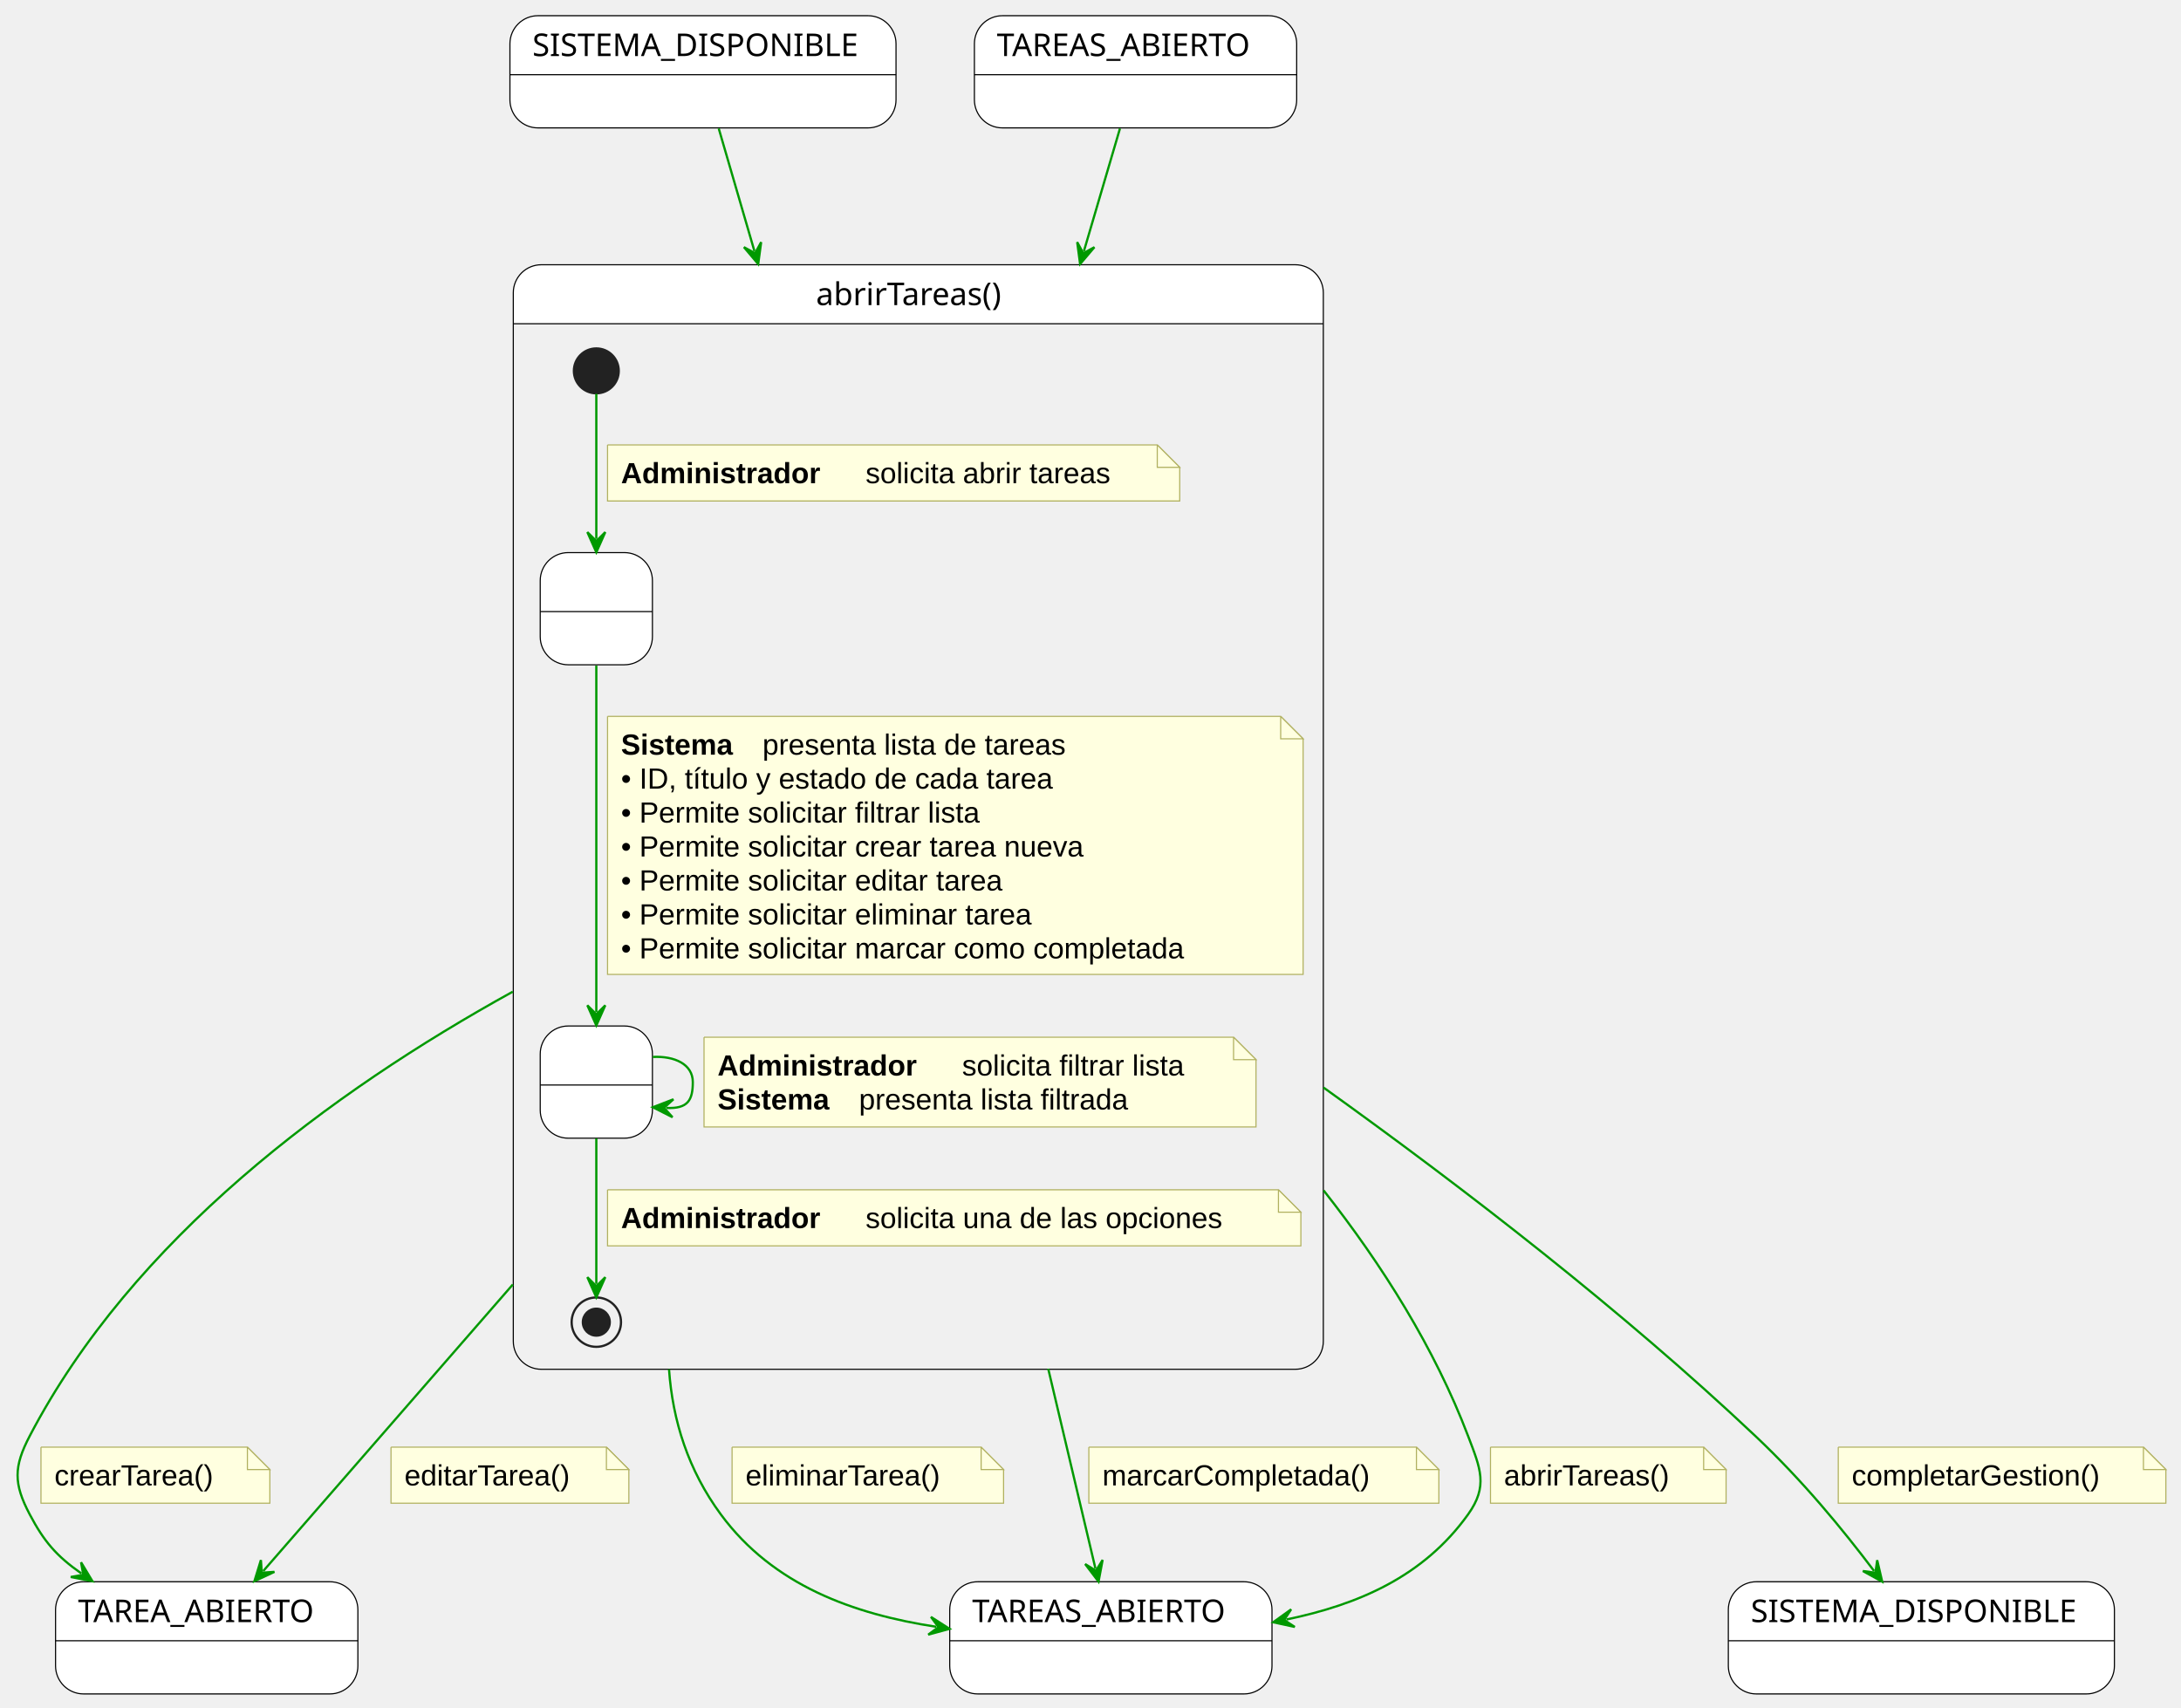
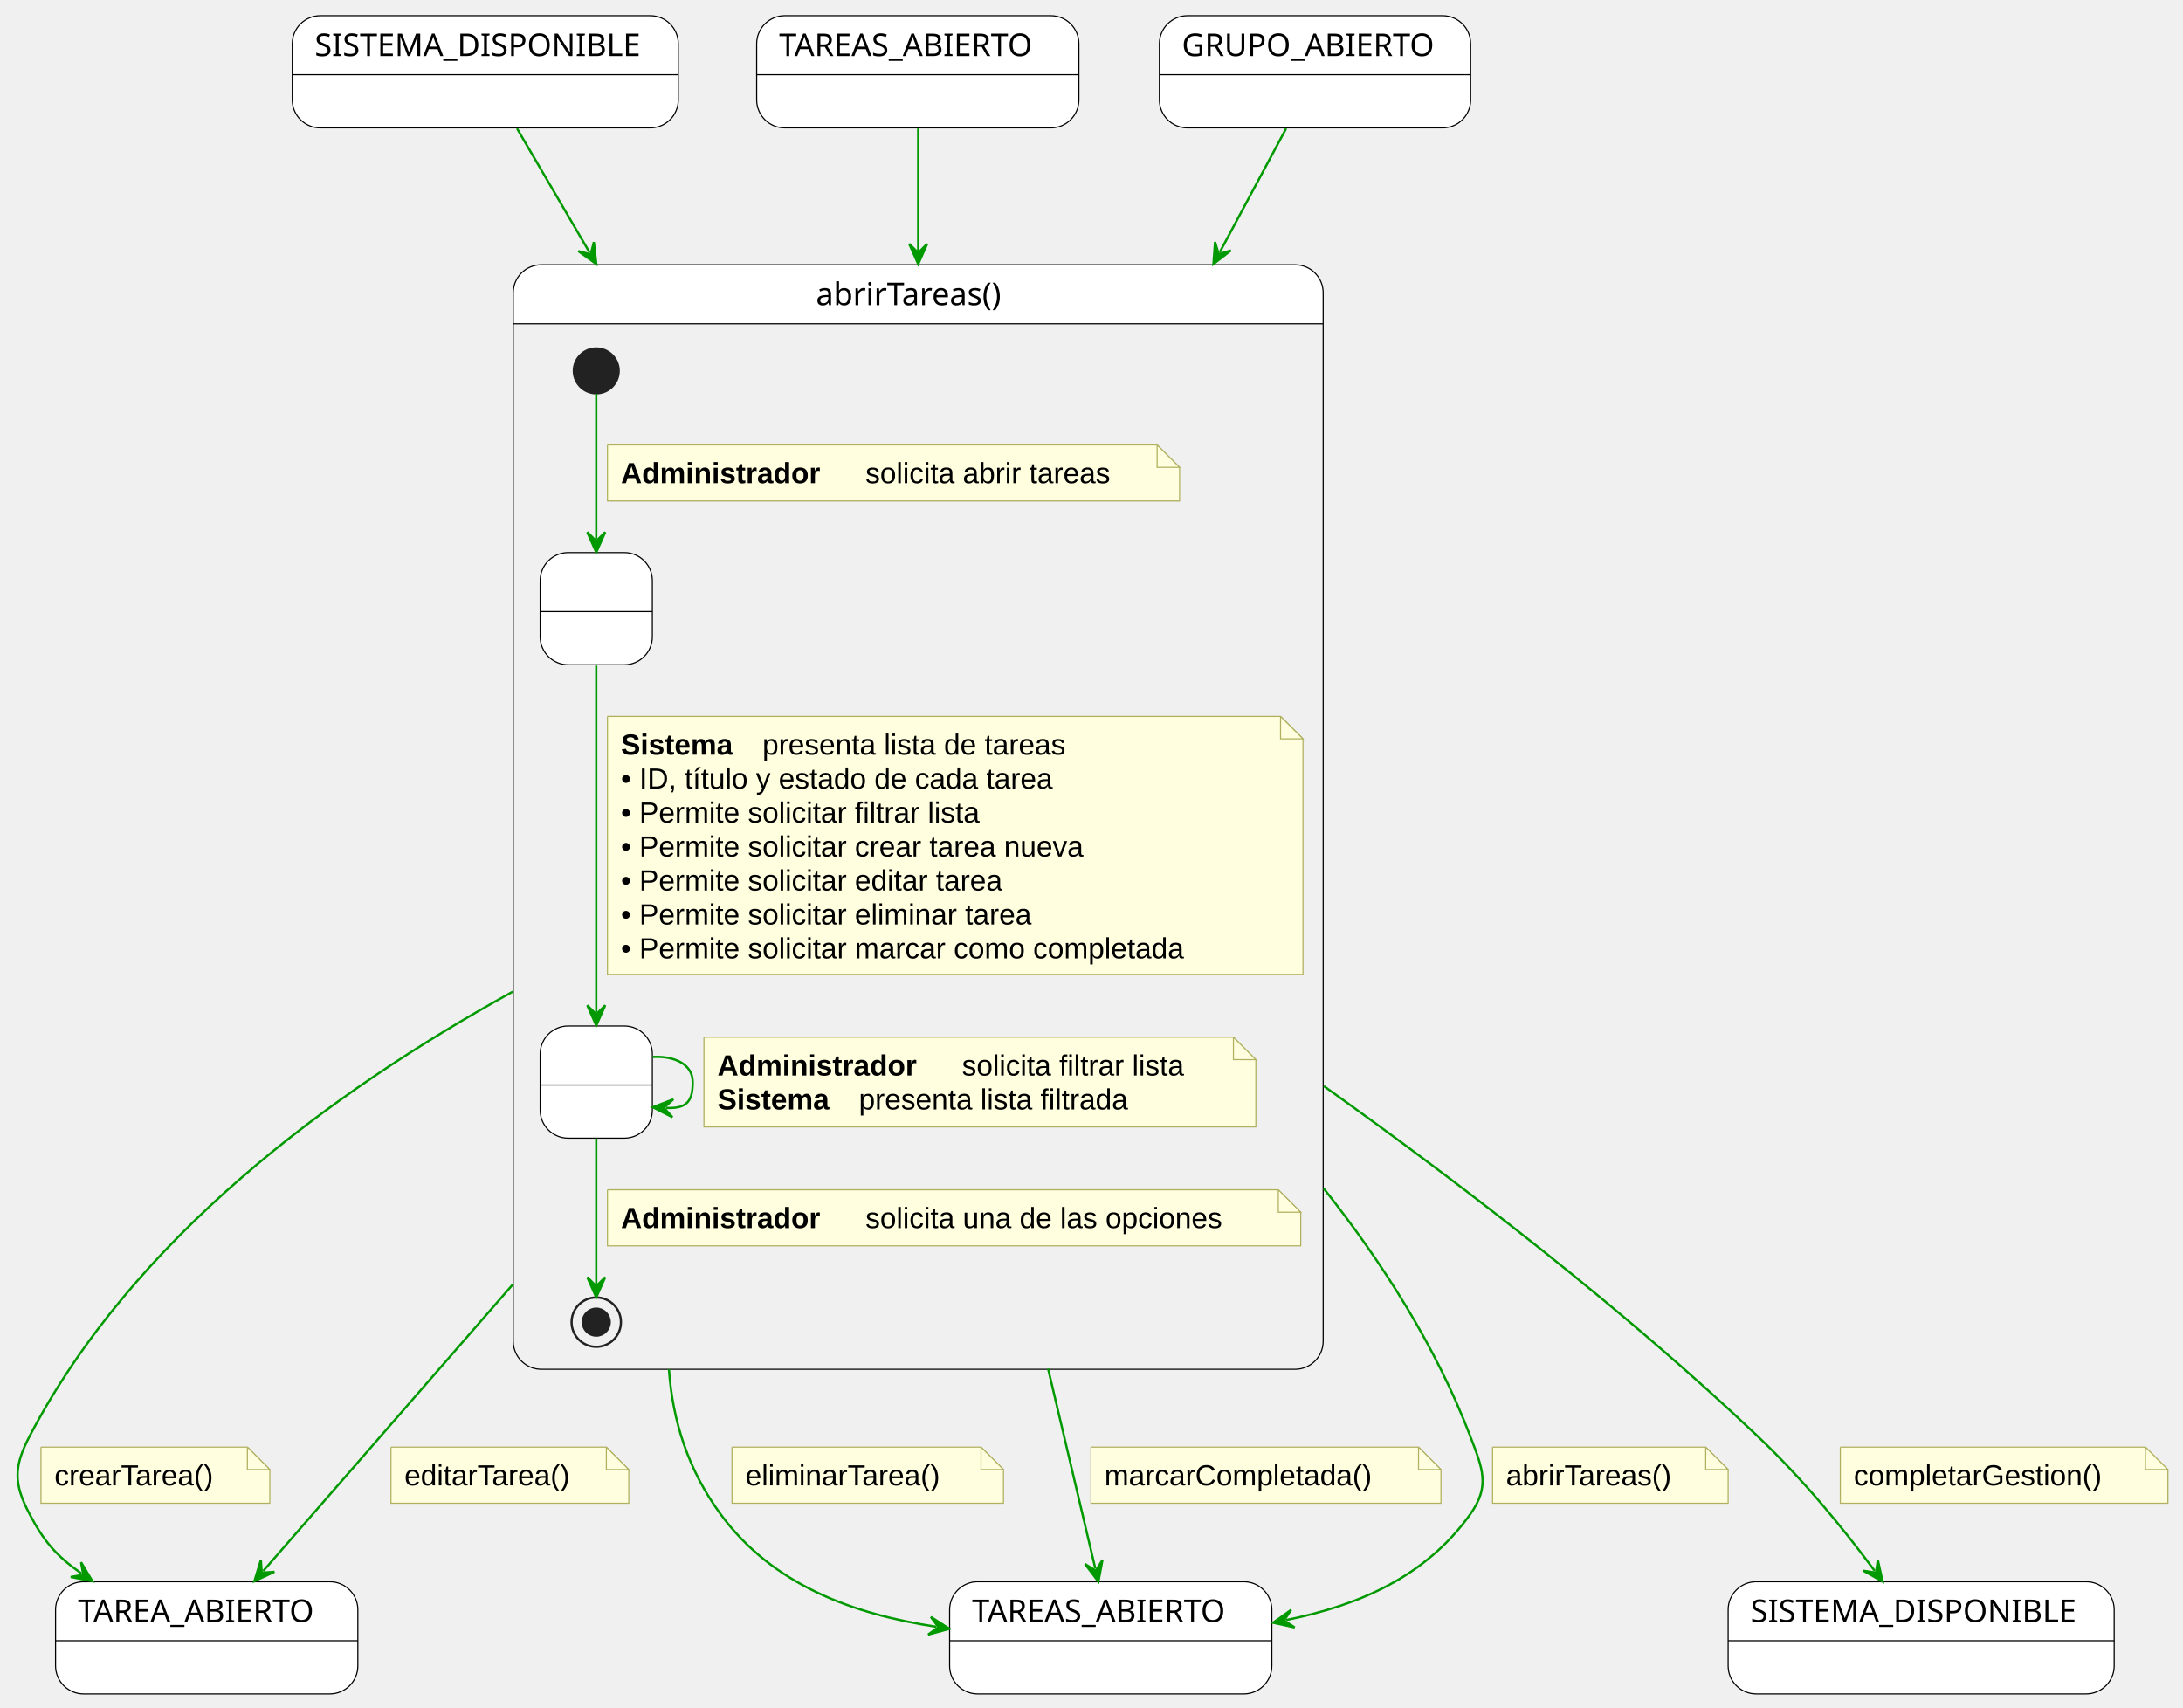
- <svg xmlns="http://www.w3.org/2000/svg" contentStyleType="text/css" data-diagram-type="STATE" height="761px" preserveAspectRatio="none" style="width:972px;height:761px;background:#FFFFFF;" version="1.1" viewBox="0 0 972 761" width="972px" zoomAndPan="magnify">
+ <svg xmlns="http://www.w3.org/2000/svg" contentStyleType="text/css" data-diagram-type="STATE" height="761px" preserveAspectRatio="none" style="width:973px;height:761px;background:#FFFFFF;" version="1.1" viewBox="0 0 973 761" width="973px" zoomAndPan="magnify">
  <defs />
  <g>
    <g id="Inicio">
-       <rect fill="#FFFFFF" height="50" rx="12.5" ry="12.5" style="stroke:#000000;stroke-width:0.5;" width="172.065" x="227.26" y="7" />
-       <line style="stroke:#000000;stroke-width:0.5;" x1="227.26" x2="399.325" y1="33.297" y2="33.297" />
-       <text fill="#000000" font-family="sans-serif" font-size="14" lengthAdjust="spacing" textLength="152.065" x="237.26" y="24.995">SISTEMA_DISPONIBLE</text>
+       <rect fill="#FFFFFF" height="50" rx="12.5" ry="12.5" style="stroke:#000000;stroke-width:0.5;" width="172.065" x="130.26" y="7" />
+       <line style="stroke:#000000;stroke-width:0.5;" x1="130.26" x2="302.325" y1="33.297" y2="33.297" />
+       <text fill="#000000" font-family="sans-serif" font-size="14" lengthAdjust="spacing" textLength="152.065" x="140.26" y="24.995">SISTEMA_DISPONIBLE</text>
    </g>
    <g id="EntradaLista">
-       <rect fill="#FFFFFF" height="50" rx="12.5" ry="12.5" style="stroke:#000000;stroke-width:0.5;" width="143.621" x="434.26" y="7" />
-       <line style="stroke:#000000;stroke-width:0.5;" x1="434.26" x2="577.881" y1="33.297" y2="33.297" />
-       <text fill="#000000" font-family="sans-serif" font-size="14" lengthAdjust="spacing" textLength="123.621" x="444.26" y="24.995">TAREAS_ABIERTO</text>
+       <rect fill="#FFFFFF" height="50" rx="12.5" ry="12.5" style="stroke:#000000;stroke-width:0.5;" width="143.621" x="337.26" y="7" />
+       <line style="stroke:#000000;stroke-width:0.5;" x1="337.26" x2="480.881" y1="33.297" y2="33.297" />
+       <text fill="#000000" font-family="sans-serif" font-size="14" lengthAdjust="spacing" textLength="123.621" x="347.26" y="24.995">TAREAS_ABIERTO</text>
+     </g>
+     <g id="GrupoAbierto">
+       <rect fill="#FFFFFF" height="50" rx="12.5" ry="12.5" style="stroke:#000000;stroke-width:0.5;" width="138.74" x="516.76" y="7" />
+       <line style="stroke:#000000;stroke-width:0.5;" x1="516.76" x2="655.5" y1="33.297" y2="33.297" />
+       <text fill="#000000" font-family="sans-serif" font-size="14" lengthAdjust="spacing" textLength="118.74" x="526.76" y="24.995">GRUPO_ABIERTO</text>
    </g>
    <path d="M241.26,118 L577.26,118 A12.5,12.5 0 0 1 589.76,130.5 L589.76,144.297 L228.76,144.297 L228.76,130.5 A12.5,12.5 0 0 1 241.26,118" fill="#FFFFFF" />
    <rect fill="none" height="492.297" rx="12.5" ry="12.5" style="stroke:#000000;stroke-width:0.5;" width="361" x="228.76" y="118" />
    <line style="stroke:#000000;stroke-width:0.5;" x1="228.76" x2="589.76" y1="144.297" y2="144.297" />
    <text fill="#000000" font-family="sans-serif" font-size="14" lengthAdjust="spacing" textLength="91.164" x="363.678" y="135.995">abrirTareas()</text>
    <g id="AbrirTareasContainer.PasoInicial">
      <rect fill="#FFFFFF" height="50" rx="12.5" ry="12.5" style="stroke:#000000;stroke-width:0.5;" width="50" x="240.76" y="246.297" />
      <line style="stroke:#000000;stroke-width:0.5;" x1="240.76" x2="290.76" y1="272.594" y2="272.594" />
      <text fill="#000000" font-family="sans-serif" font-size="14" lengthAdjust="spacing" textLength="4.45" x="263.535" y="264.292"> </text>
    </g>
    <g id="AbrirTareasContainer.PasoLista">
      <rect fill="#FFFFFF" height="50" rx="12.5" ry="12.5" style="stroke:#000000;stroke-width:0.5;" width="50" x="240.76" y="457.297" />
      <line style="stroke:#000000;stroke-width:0.5;" x1="240.76" x2="290.76" y1="483.594" y2="483.594" />
      <text fill="#000000" font-family="sans-serif" font-size="14" lengthAdjust="spacing" textLength="4.45" x="263.535" y="475.292"> </text>
    </g>
    <ellipse cx="265.76" cy="165.297" fill="#222222" rx="10" ry="10" style="stroke:#222222;stroke-width:1;" />
    <ellipse cx="265.76" cy="589.297" fill="none" rx="11" ry="11" style="stroke:#222222;stroke-width:1;" />
    <ellipse cx="265.76" cy="589.297" fill="#222222" rx="6" ry="6" style="stroke:#222222;stroke-width:1;" />
-     <g class="link" data-entity-1=".start.AbrirTareasContainer" data-entity-2="PasoInicial" data-source-line="28" data-uid="lnk3" id="link_.start.AbrirTareasContainer_PasoInicial">
+     <g class="link" data-entity-1=".start.AbrirTareasContainer" data-entity-2="PasoInicial" data-source-line="29" data-uid="lnk3" id="link_.start.AbrirTareasContainer_PasoInicial">
      <path d="M265.76,175.527 C265.76,191.237 265.76,217.657 265.76,240.167" fill="none" id="*start*AbrirTareasContainer-to-PasoInicial" style="stroke:#009900;stroke-width:1;" />
      <polygon fill="#009900" points="265.76,246.167,269.76,237.167,265.76,241.167,261.76,237.167,265.76,246.167" style="stroke:#009900;stroke-width:1;" />
      <path d="M270.76,198.297 L270.76,223.297 L525.76,223.297 L525.76,208.297 L515.76,198.297 L270.76,198.297" fill="#FFFFE0" style="stroke:#B0B060;stroke-width:0.5;" />
      <path d="M515.76,198.297 L515.76,208.297 L525.76,208.297 L515.76,198.297" fill="#FFFFE0" style="stroke:#B0B060;stroke-width:0.5;" />
      <text fill="#000000" font-family="Arial" font-size="13" font-weight="bold" lengthAdjust="spacing" textLength="104.863" x="276.76" y="215.364">Administrador</text>
      <text fill="#000000" font-family="Arial" font-size="13" lengthAdjust="spacing" textLength="125.703" x="385.756" y="215.364">solicita abrir tareas</text>
    </g>
-     <g class="link" data-entity-1="PasoInicial" data-entity-2="PasoLista" data-source-line="33" data-uid="lnk4" id="link_PasoInicial_PasoLista">
+     <g class="link" data-entity-1="PasoInicial" data-entity-2="PasoLista" data-source-line="34" data-uid="lnk4" id="link_PasoInicial_PasoLista">
      <path d="M265.76,296.677 C265.76,336.957 265.76,410.897 265.76,451.067" fill="none" id="PasoInicial-to-PasoLista" style="stroke:#009900;stroke-width:1;" />
      <polygon fill="#009900" points="265.76,457.067,269.76,448.067,265.76,452.067,261.76,448.067,265.76,457.067" style="stroke:#009900;stroke-width:1;" />
      <path d="M270.76,319.297 L270.76,434.297 L580.76,434.297 L580.76,329.297 L570.76,319.297 L270.76,319.297" fill="#FFFFE0" style="stroke:#B0B060;stroke-width:0.5;" />
      <path d="M570.76,319.297 L570.76,329.297 L580.76,329.297 L570.76,319.297" fill="#FFFFE0" style="stroke:#B0B060;stroke-width:0.5;" />
      <text fill="#000000" font-family="Arial" font-size="13" font-weight="bold" lengthAdjust="spacing" textLength="58.906" x="276.76" y="336.364">Sistema</text>
      <text fill="#000000" font-family="Arial" font-size="13" lengthAdjust="spacing" textLength="154.521" x="339.799" y="336.364">presenta lista de tareas</text>
      <text fill="#000000" font-family="Arial" font-size="13" lengthAdjust="spacing" textLength="221.87" x="276.76" y="351.497">• ID, título y estado de cada tarea</text>
      <text fill="#000000" font-family="Arial" font-size="13" lengthAdjust="spacing" textLength="188.481" x="276.76" y="366.629">• Permite solicitar filtrar lista</text>
      <text fill="#000000" font-family="Arial" font-size="13" lengthAdjust="spacing" textLength="238.31" x="276.76" y="381.762">• Permite solicitar crear tarea nueva</text>
      <text fill="#000000" font-family="Arial" font-size="13" lengthAdjust="spacing" textLength="198.51" x="276.76" y="396.895">• Permite solicitar editar tarea</text>
      <text fill="#000000" font-family="Arial" font-size="13" lengthAdjust="spacing" textLength="213.288" x="276.76" y="412.028">• Permite solicitar eliminar tarea</text>
      <text fill="#000000" font-family="Arial" font-size="13" lengthAdjust="spacing" textLength="289.06" x="276.76" y="427.161">• Permite solicitar marcar como completada</text>
    </g>
-     <g class="link" data-entity-1="PasoLista" data-entity-2="PasoLista" data-source-line="44" data-uid="lnk5" id="link_PasoLista_PasoLista">
+     <g class="link" data-entity-1="PasoLista" data-entity-2="PasoLista" data-source-line="45" data-uid="lnk5" id="link_PasoLista_PasoLista">
      <path d="M290.94,471.087 C300.67,470.597 308.76,474.327 308.76,482.297 C308.76,490.267 306.662,494.299 296.932,493.809" fill="none" id="PasoLista-to-PasoLista" style="stroke:#009900;stroke-width:1;" />
      <polygon fill="#009900" points="290.94,493.507,299.727,497.954,295.934,493.758,300.13,489.965,290.94,493.507" style="stroke:#009900;stroke-width:1;" />
      <path d="M313.76,462.297 L313.76,502.297 L559.76,502.297 L559.76,472.297 L549.76,462.297 L313.76,462.297" fill="#FFFFE0" style="stroke:#B0B060;stroke-width:0.5;" />
      <path d="M549.76,462.297 L549.76,472.297 L559.76,472.297 L549.76,462.297" fill="#FFFFE0" style="stroke:#B0B060;stroke-width:0.5;" />
      <text fill="#000000" font-family="Arial" font-size="13" font-weight="bold" lengthAdjust="spacing" textLength="104.863" x="319.76" y="479.364">Administrador</text>
      <text fill="#000000" font-family="Arial" font-size="13" lengthAdjust="spacing" textLength="116.651" x="428.756" y="479.364">solicita filtrar lista</text>
      <text fill="#000000" font-family="Arial" font-size="13" font-weight="bold" lengthAdjust="spacing" textLength="58.906" x="319.76" y="494.497">Sistema</text>
      <text fill="#000000" font-family="Arial" font-size="13" lengthAdjust="spacing" textLength="139.42" x="382.799" y="494.497">presenta lista filtrada</text>
    </g>
-     <g class="link" data-entity-1="PasoLista" data-entity-2=".end.AbrirTareasContainer" data-source-line="50" data-uid="lnk7" id="link_PasoLista_.end.AbrirTareasContainer">
+     <g class="link" data-entity-1="PasoLista" data-entity-2=".end.AbrirTareasContainer" data-source-line="51" data-uid="lnk7" id="link_PasoLista_.end.AbrirTareasContainer">
      <path d="M265.76,507.387 C265.76,529.787 265.76,556.067 265.76,572.247" fill="none" id="PasoLista-to-*end*AbrirTareasContainer" style="stroke:#009900;stroke-width:1;" />
      <polygon fill="#009900" points="265.76,578.247,269.76,569.247,265.76,573.247,261.76,569.247,265.76,578.247" style="stroke:#009900;stroke-width:1;" />
      <path d="M270.76,530.297 L270.76,555.297 L579.76,555.297 L579.76,540.297 L569.76,530.297 L270.76,530.297" fill="#FFFFE0" style="stroke:#B0B060;stroke-width:0.5;" />
      <path d="M569.76,530.297 L569.76,540.297 L579.76,540.297 L569.76,530.297" fill="#FFFFE0" style="stroke:#B0B060;stroke-width:0.5;" />
      <text fill="#000000" font-family="Arial" font-size="13" font-weight="bold" lengthAdjust="spacing" textLength="104.863" x="276.76" y="547.364">Administrador</text>
      <text fill="#000000" font-family="Arial" font-size="13" lengthAdjust="spacing" textLength="179.277" x="385.756" y="547.364">solicita una de las opciones</text>
    </g>
    <g id="FinDetalle">
      <rect fill="#FFFFFF" height="50" rx="12.5" ry="12.5" style="stroke:#000000;stroke-width:0.5;" width="134.734" x="24.76" y="705" />
      <line style="stroke:#000000;stroke-width:0.5;" x1="24.76" x2="159.494" y1="731.297" y2="731.297" />
      <text fill="#000000" font-family="sans-serif" font-size="14" lengthAdjust="spacing" textLength="114.734" x="34.76" y="722.995">TAREA_ABIERTO</text>
    </g>
    <g id="SalidaLista">
      <rect fill="#FFFFFF" height="50" rx="12.5" ry="12.5" style="stroke:#000000;stroke-width:0.5;" width="143.621" x="423.26" y="705" />
      <line style="stroke:#000000;stroke-width:0.5;" x1="423.26" x2="566.881" y1="731.297" y2="731.297" />
      <text fill="#000000" font-family="sans-serif" font-size="14" lengthAdjust="spacing" textLength="123.621" x="433.26" y="722.995">TAREAS_ABIERTO</text>
    </g>
    <g id="SalidaSistema">
      <rect fill="#FFFFFF" height="50" rx="12.5" ry="12.5" style="stroke:#000000;stroke-width:0.5;" width="172.065" x="770.26" y="705" />
      <line style="stroke:#000000;stroke-width:0.5;" x1="770.26" x2="942.325" y1="731.297" y2="731.297" />
      <text fill="#000000" font-family="sans-serif" font-size="14" lengthAdjust="spacing" textLength="152.065" x="780.26" y="722.995">SISTEMA_DISPONIBLE</text>
    </g>
-     <g class="link" data-entity-1="Inicio" data-entity-2="AbrirTareasContainer" data-source-line="60" data-uid="lnk8" id="link_Inicio_AbrirTareasContainer">
-       <path d="M320.32,57.27 C324.72,72.37 329.182,87.749 336.222,111.919" fill="none" id="Inicio-to-AbrirTareasContainer" style="stroke:#009900;stroke-width:1;" />
-       <polygon fill="#009900" points="337.9,117.68,339.224,107.921,336.502,112.879,331.543,110.158,337.9,117.68" style="stroke:#009900;stroke-width:1;" />
+     <g class="link" data-entity-1="Inicio" data-entity-2="AbrirTareasContainer" data-source-line="61" data-uid="lnk8" id="link_Inicio_AbrirTareasContainer">
+       <path d="M230.45,57.27 C239.29,72.37 248.62,88.331 262.76,112.501" fill="none" id="Inicio-to-AbrirTareasContainer" style="stroke:#009900;stroke-width:1;" />
+       <polygon fill="#009900" points="265.79,117.68,264.698,107.892,263.265,113.364,257.793,111.931,265.79,117.68" style="stroke:#009900;stroke-width:1;" />
    </g>
-     <g class="link" data-entity-1="EntradaLista" data-entity-2="AbrirTareasContainer" data-source-line="61" data-uid="lnk9" id="link_EntradaLista_AbrirTareasContainer">
-       <path d="M499.13,57.27 C494.69,72.37 490.173,87.754 483.063,111.924" fill="none" id="EntradaLista-to-AbrirTareasContainer" style="stroke:#009900;stroke-width:1;" />
-       <polygon fill="#009900" points="481.37,117.68,487.747,110.175,482.781,112.883,480.072,107.917,481.37,117.68" style="stroke:#009900;stroke-width:1;" />
+     <g class="link" data-entity-1="EntradaLista" data-entity-2="AbrirTareasContainer" data-source-line="62" data-uid="lnk9" id="link_EntradaLista_AbrirTareasContainer">
+       <path d="M409.26,57.27 C409.26,72.37 409.26,87.51 409.26,111.68" fill="none" id="EntradaLista-to-AbrirTareasContainer" style="stroke:#009900;stroke-width:1;" />
+       <polygon fill="#009900" points="409.26,117.68,413.26,108.68,409.26,112.68,405.26,108.68,409.26,117.68" style="stroke:#009900;stroke-width:1;" />
    </g>
-     <g class="link" data-entity-1="AbrirTareasContainer" data-entity-2="FinDetalle" data-source-line="63" data-uid="lnk10" id="link_AbrirTareasContainer_FinDetalle">
+     <g class="link" data-entity-1="GrupoAbierto" data-entity-2="AbrirTareasContainer" data-source-line="63" data-uid="lnk10" id="link_GrupoAbierto_AbrirTareasContainer">
+       <path d="M573.25,57.27 C565.14,72.37 556.647,88.223 543.677,112.393" fill="none" id="GrupoAbierto-to-AbrirTareasContainer" style="stroke:#009900;stroke-width:1;" />
+       <polygon fill="#009900" points="540.84,117.68,548.62,111.641,543.204,113.274,541.571,107.858,540.84,117.68" style="stroke:#009900;stroke-width:1;" />
+     </g>
+     <g class="link" data-entity-1="AbrirTareasContainer" data-entity-2="FinDetalle" data-source-line="65" data-uid="lnk11" id="link_AbrirTareasContainer_FinDetalle">
      <path d="M228.53,442 C147.12,486.94 59.14,552.29 13.26,640 C6.05,653.78 6,661.24 13.26,675 C19.62,687.05 25.098,693.474 36.288,701.324" fill="none" id="AbrirTareasContainer-to-FinDetalle" style="stroke:#009900;stroke-width:1;" />
      <polygon fill="#009900" points="41.2,704.77,36.129,696.327,37.107,701.899,31.535,702.876,41.2,704.77" style="stroke:#009900;stroke-width:1;" />
      <path d="M18.26,645 L18.26,670 L120.26,670 L120.26,655 L110.26,645 L18.26,645" fill="#FFFFE0" style="stroke:#B0B060;stroke-width:0.5;" />
      <path d="M110.26,645 L110.26,655 L120.26,655 L110.26,645" fill="#FFFFE0" style="stroke:#B0B060;stroke-width:0.5;" />
      <text fill="#000000" font-family="Arial" font-size="13" lengthAdjust="spacing" textLength="81.161" x="24.26" y="662.067">crearTarea()</text>
    </g>
-     <g class="link" data-entity-1="AbrirTareasContainer" data-entity-2="FinDetalle" data-source-line="68" data-uid="lnk11" id="link_AbrirTareasContainer_FinDetalle">
+     <g class="link" data-entity-1="AbrirTareasContainer" data-entity-2="FinDetalle" data-source-line="70" data-uid="lnk12" id="link_AbrirTareasContainer_FinDetalle">
      <path d="M228.54,572.52 C182.1,625.84 142.201,671.666 117.321,700.226" fill="none" id="AbrirTareasContainer-to-FinDetalle-1" style="stroke:#009900;stroke-width:1;" />
      <polygon fill="#009900" points="113.38,704.75,122.308,700.591,116.664,700.98,116.276,695.336,113.38,704.75" style="stroke:#009900;stroke-width:1;" />
      <path d="M174.26,645 L174.26,670 L280.26,670 L280.26,655 L270.26,645 L174.26,645" fill="#FFFFE0" style="stroke:#B0B060;stroke-width:0.5;" />
      <path d="M270.26,645 L270.26,655 L280.26,655 L270.26,645" fill="#FFFFE0" style="stroke:#B0B060;stroke-width:0.5;" />
      <text fill="#000000" font-family="Arial" font-size="13" lengthAdjust="spacing" textLength="85.63" x="180.26" y="662.067">editarTarea()</text>
    </g>
-     <g class="link" data-entity-1="AbrirTareasContainer" data-entity-2="SalidaLista" data-source-line="73" data-uid="lnk12" id="link_AbrirTareasContainer_SalidaLista">
+     <g class="link" data-entity-1="AbrirTareasContainer" data-entity-2="SalidaLista" data-source-line="75" data-uid="lnk13" id="link_AbrirTareasContainer_SalidaLista">
      <path d="M298.16,610.29 C299.76,633.27 306.74,655.29 321.26,675 C344.62,706.7 380.48,719.429 417.25,725.079" fill="none" id="AbrirTareasContainer-to-SalidaLista" style="stroke:#009900;stroke-width:1;" />
      <polygon fill="#009900" points="423.18,725.99,414.892,720.669,418.238,725.231,413.677,728.577,423.18,725.99" style="stroke:#009900;stroke-width:1;" />
      <path d="M326.26,645 L326.26,670 L447.26,670 L447.26,655 L437.26,645 L326.26,645" fill="#FFFFE0" style="stroke:#B0B060;stroke-width:0.5;" />
      <path d="M437.26,645 L437.26,655 L447.26,655 L437.26,645" fill="#FFFFE0" style="stroke:#B0B060;stroke-width:0.5;" />
      <text fill="#000000" font-family="Arial" font-size="13" lengthAdjust="spacing" textLength="100.407" x="332.26" y="662.067">eliminarTarea()</text>
    </g>
-     <g class="link" data-entity-1="AbrirTareasContainer" data-entity-2="SalidaLista" data-source-line="78" data-uid="lnk13" id="link_AbrirTareasContainer_SalidaLista">
+     <g class="link" data-entity-1="AbrirTareasContainer" data-entity-2="SalidaLista" data-source-line="80" data-uid="lnk14" id="link_AbrirTareasContainer_SalidaLista">
      <path d="M467.16,610.06 C476.32,648.83 483.07,677.411 488.2,699.111" fill="none" id="AbrirTareasContainer-to-SalidaLista-1" style="stroke:#009900;stroke-width:1;" />
      <polygon fill="#009900" points="489.58,704.95,491.402,695.271,488.43,700.084,483.617,697.112,489.58,704.95" style="stroke:#009900;stroke-width:1;" />
-       <path d="M485.26,645 L485.26,670 L641.26,670 L641.26,655 L631.26,645 L485.26,645" fill="#FFFFE0" style="stroke:#B0B060;stroke-width:0.5;" />
-       <path d="M631.26,645 L631.26,655 L641.26,655 L631.26,645" fill="#FFFFE0" style="stroke:#B0B060;stroke-width:0.5;" />
-       <text fill="#000000" font-family="Arial" font-size="13" lengthAdjust="spacing" textLength="135.415" x="491.26" y="662.067">marcarCompletada()</text>
+       <path d="M486.26,645 L486.26,670 L642.26,670 L642.26,655 L632.26,645 L486.26,645" fill="#FFFFE0" style="stroke:#B0B060;stroke-width:0.5;" />
+       <path d="M632.26,645 L632.26,655 L642.26,655 L632.26,645" fill="#FFFFE0" style="stroke:#B0B060;stroke-width:0.5;" />
+       <text fill="#000000" font-family="Arial" font-size="13" lengthAdjust="spacing" textLength="135.415" x="492.26" y="662.067">marcarCompletada()</text>
    </g>
-     <g class="link" data-entity-1="AbrirTareasContainer" data-entity-2="SalidaLista" data-source-line="83" data-uid="lnk14" id="link_AbrirTareasContainer_SalidaLista">
-       <path d="M589.89,530.57 C616.22,564.03 639.41,601.01 654.26,640 C659.8,654.54 663.32,662.36 654.26,675 C634.4,702.73 605.355,715.17 573.295,721.83" fill="none" id="AbrirTareasContainer-to-SalidaLista-2" style="stroke:#009900;stroke-width:1;" />
-       <polygon fill="#009900" points="567.42,723.05,577.045,725.136,572.316,722.033,575.418,717.303,567.42,723.05" style="stroke:#009900;stroke-width:1;" />
-       <path d="M664.26,645 L664.26,670 L769.26,670 L769.26,655 L759.26,645 L664.26,645" fill="#FFFFE0" style="stroke:#B0B060;stroke-width:0.5;" />
-       <path d="M759.26,645 L759.26,655 L769.26,655 L759.26,645" fill="#FFFFE0" style="stroke:#B0B060;stroke-width:0.5;" />
-       <text fill="#000000" font-family="Arial" font-size="13" lengthAdjust="spacing" textLength="84.652" x="670.26" y="662.067">abrirTareas()</text>
+     <g class="link" data-entity-1="AbrirTareasContainer" data-entity-2="SalidaLista" data-source-line="85" data-uid="lnk15" id="link_AbrirTareasContainer_SalidaLista">
+       <path d="M590.01,529.71 C616.7,563.38 640.23,600.66 655.26,640 C660.81,654.53 664.33,662.36 655.26,675 C635.17,702.98 605.699,715.45 573.319,722.06" fill="none" id="AbrirTareasContainer-to-SalidaLista-2" style="stroke:#009900;stroke-width:1;" />
+       <polygon fill="#009900" points="567.44,723.26,577.058,725.379,572.339,722.26,575.458,717.541,567.44,723.26" style="stroke:#009900;stroke-width:1;" />
+       <path d="M665.26,645 L665.26,670 L770.26,670 L770.26,655 L760.26,645 L665.26,645" fill="#FFFFE0" style="stroke:#B0B060;stroke-width:0.5;" />
+       <path d="M760.26,645 L760.26,655 L770.26,655 L760.26,645" fill="#FFFFE0" style="stroke:#B0B060;stroke-width:0.5;" />
+       <text fill="#000000" font-family="Arial" font-size="13" lengthAdjust="spacing" textLength="84.652" x="671.26" y="662.067">abrirTareas()</text>
    </g>
-     <g class="link" data-entity-1="AbrirTareasContainer" data-entity-2="SalidaSistema" data-source-line="88" data-uid="lnk15" id="link_AbrirTareasContainer_SalidaSistema">
-       <path d="M589.84,484.72 C653.32,530.22 723.45,584.52 782.26,640 C803.6,660.13 821.05,681.465 835.22,700.195" fill="none" id="AbrirTareasContainer-to-SalidaSistema" style="stroke:#009900;stroke-width:1;" />
-       <polygon fill="#009900" points="838.84,704.98,836.6,695.389,835.823,700.993,830.22,700.216,838.84,704.98" style="stroke:#009900;stroke-width:1;" />
-       <path d="M819.26,645 L819.26,670 L965.26,670 L965.26,655 L955.26,645 L819.26,645" fill="#FFFFE0" style="stroke:#B0B060;stroke-width:0.5;" />
-       <path d="M955.26,645 L955.26,655 L965.26,655 L955.26,645" fill="#FFFFE0" style="stroke:#B0B060;stroke-width:0.5;" />
-       <text fill="#000000" font-family="Arial" font-size="13" lengthAdjust="spacing" textLength="125.925" x="825.26" y="662.067">completarGestion()</text>
+     <g class="link" data-entity-1="AbrirTareasContainer" data-entity-2="SalidaSistema" data-source-line="90" data-uid="lnk16" id="link_AbrirTareasContainer_SalidaSistema">
+       <path d="M590.07,484.1 C653.88,529.63 724.35,584.12 783.26,640 C804.43,660.08 821.62,681.385 835.56,700.135" fill="none" id="AbrirTareasContainer-to-SalidaSistema" style="stroke:#009900;stroke-width:1;" />
+       <polygon fill="#009900" points="839.14,704.95,836.98,695.341,836.157,700.938,830.56,700.114,839.14,704.95" style="stroke:#009900;stroke-width:1;" />
+       <path d="M820.26,645 L820.26,670 L966.26,670 L966.26,655 L956.26,645 L820.26,645" fill="#FFFFE0" style="stroke:#B0B060;stroke-width:0.5;" />
+       <path d="M956.26,645 L956.26,655 L966.26,655 L956.26,645" fill="#FFFFE0" style="stroke:#B0B060;stroke-width:0.5;" />
+       <text fill="#000000" font-family="Arial" font-size="13" lengthAdjust="spacing" textLength="125.925" x="826.26" y="662.067">completarGestion()</text>
    </g>
  </g>
</svg>
